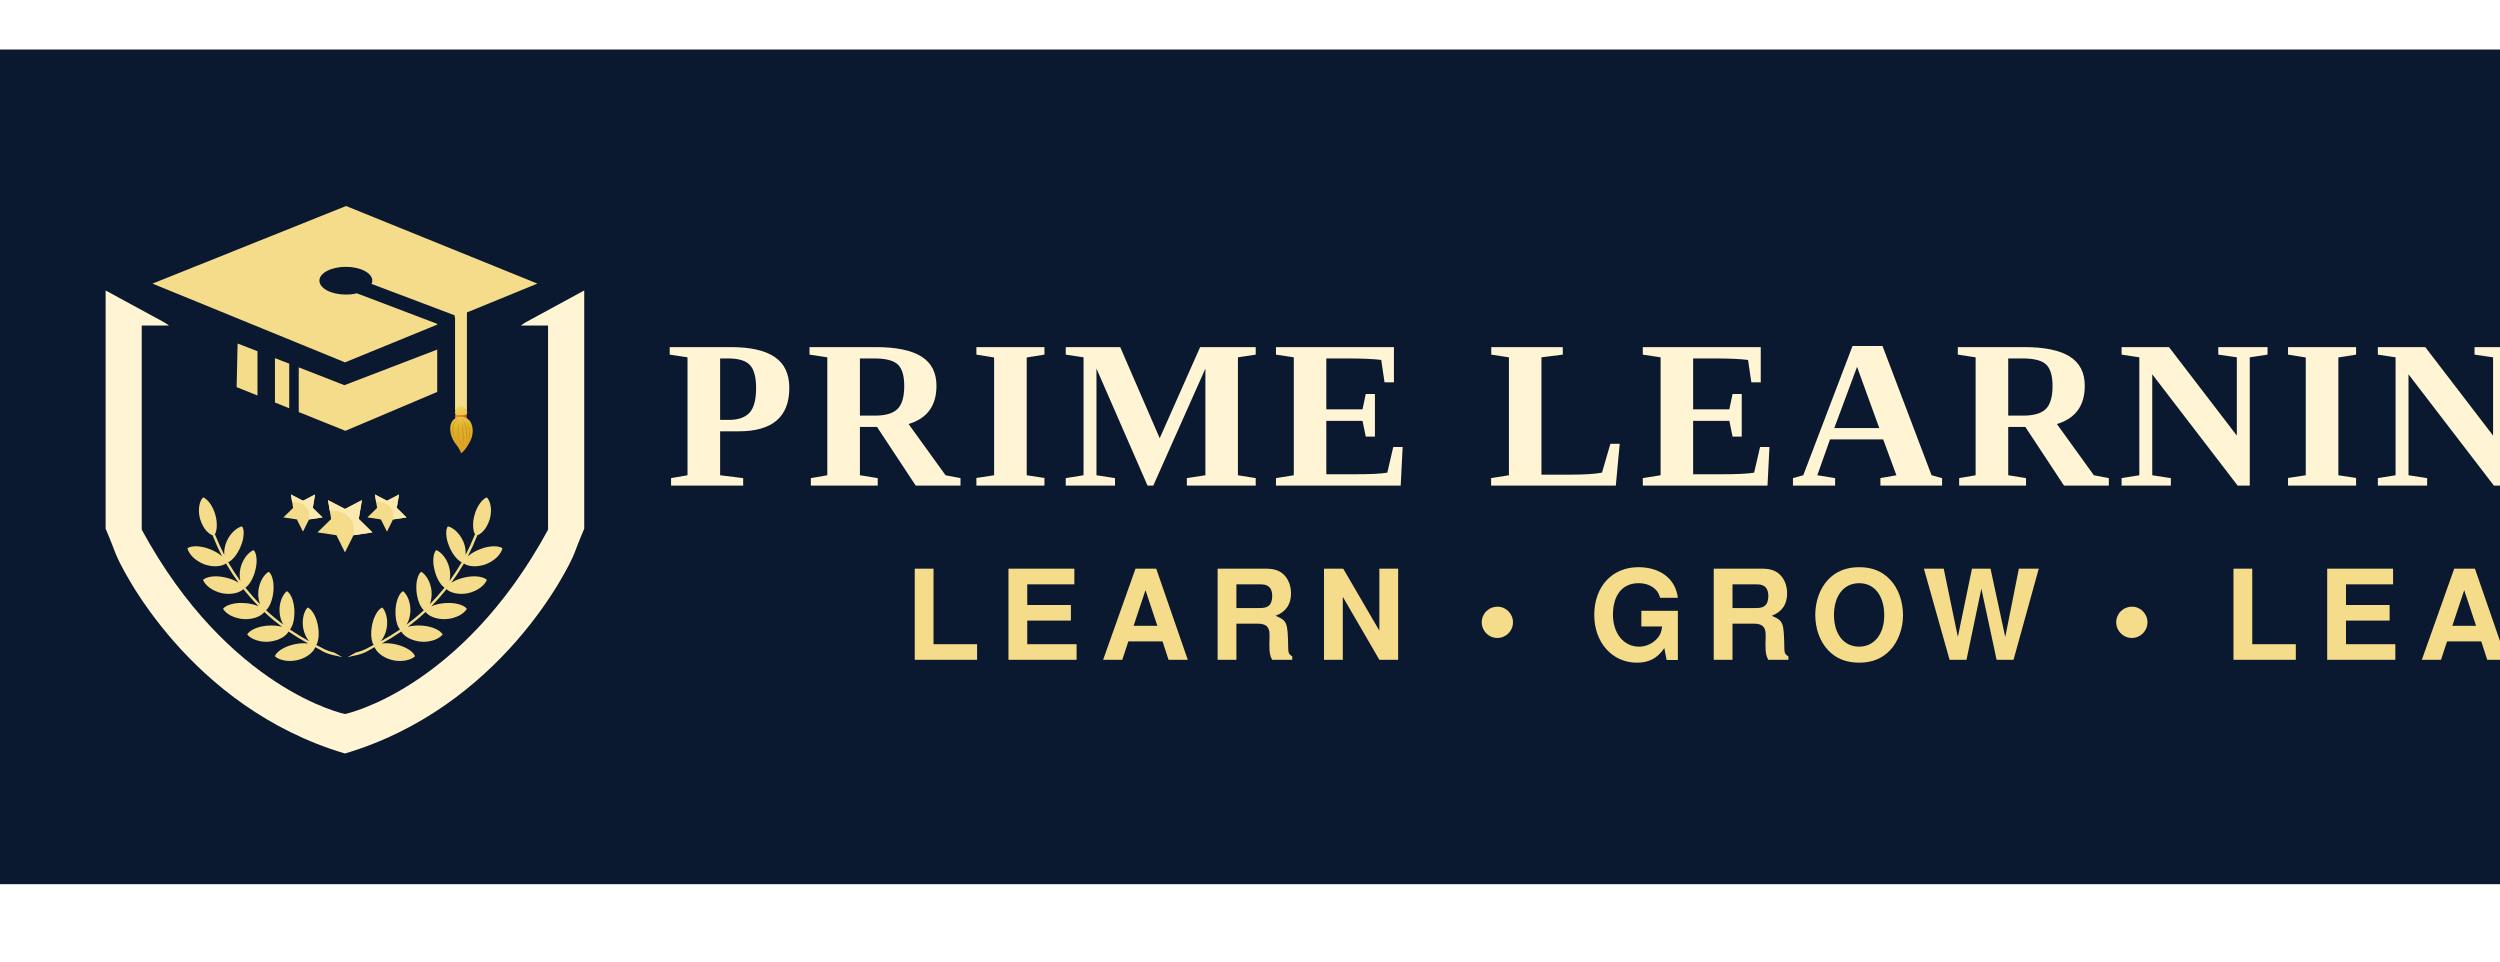
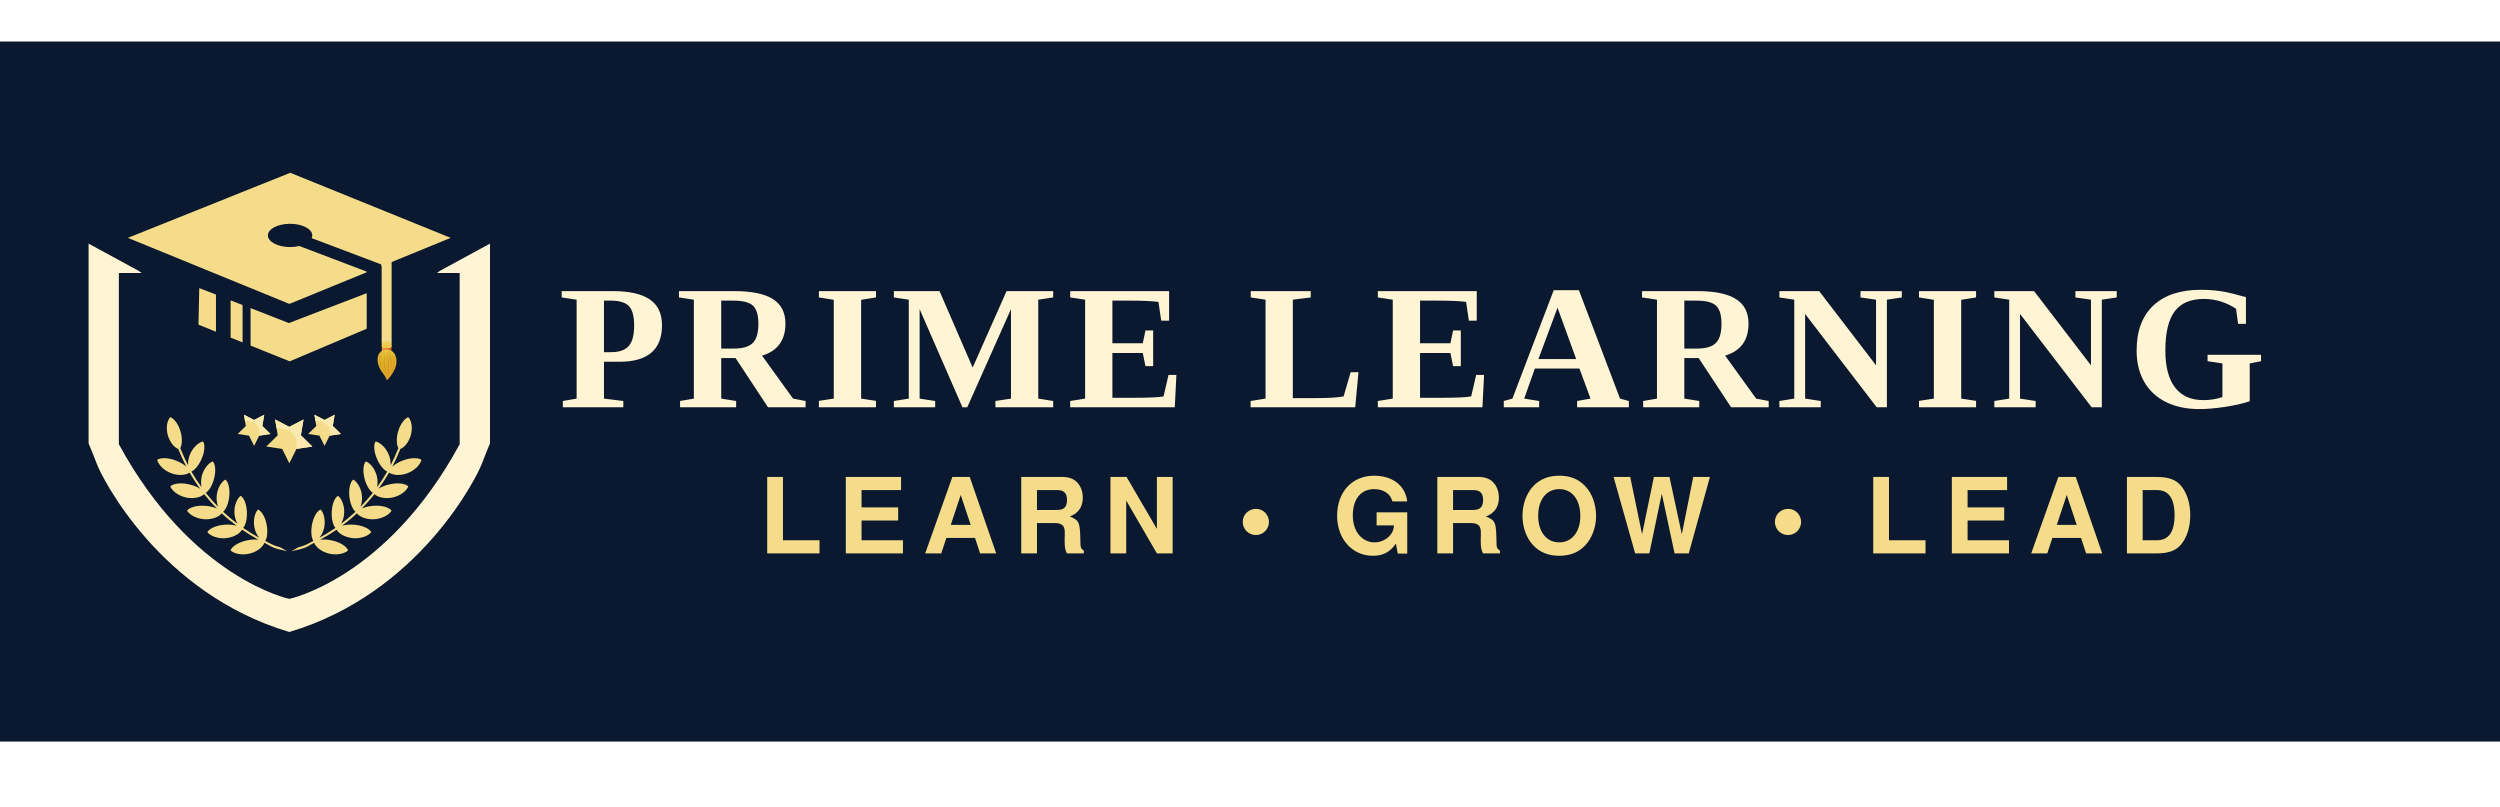
- <svg xmlns="http://www.w3.org/2000/svg" xmlns:xlink="http://www.w3.org/1999/xlink" version="1.1" viewBox="0 55 520 200" text-rendering="geometricPrecision">
+ <svg xmlns="http://www.w3.org/2000/svg" xmlns:xlink="http://www.w3.org/1999/xlink" version="1.1" viewBox="0 55 620 200" text-rendering="geometricPrecision">
  <defs>
    <style>
      .st0 {
        font-family: Georgia, 'Times New Roman', Times, serif;
        font-size: 44px;
        font-weight: 700;
        letter-spacing: 0.05em;
        fill: #FFF5D4;
      }

      .st0, .st1 {
        fill: #FFF5D4;
      }

      .st2 {
        fill: #eaa821;
      }

      .st3 {
        fill: #0a192f;
      }

      .st4 {
        fill: url(#linear-gradient1);
      }

      .st5 {
        isolation: isolate;
      }

      .st6 {
        font-family: -apple-system, BlinkMacSystemFont, 'Segoe UI', Helvetica, Arial, sans-serif;
        font-size: 26px;
        font-weight: 600;
        letter-spacing: 0.14em;
        fill: #F5DC8A;
      }

      .st6, .st7 {
        fill: #F5DC8A;
      }

      .st8 {
        fill: #f68c1f;
        mix-blend-mode: darken;
      }

      .st9 {
        fill: #fce9af;
      }

      .st10 {
        fill: url(#Orange);
      }

      .st11 {
        fill: url(#linear-gradient);
      }
    </style>
    <linearGradient id="linear-gradient" x1="94.96" y1="136.3" x2="98.43" y2="152.9" gradientUnits="userSpaceOnUse">
      <stop offset="0" stop-color="#e38b25" />
      <stop offset=".07" stop-color="#e9a73b" />
      <stop offset=".16" stop-color="#f0c452" />
      <stop offset=".21" stop-color="#f3d05b" />
      <stop offset=".32" stop-color="#e9c547" />
      <stop offset=".47" stop-color="#dab328" />
      <stop offset=".75" stop-color="#dea026" />
      <stop offset="1" stop-color="#e38b25" />
    </linearGradient>
    <linearGradient id="Orange" x1="94.69" y1="141.67" x2="97.08" y2="141.67" gradientUnits="userSpaceOnUse">
      <stop offset="0" stop-color="#f2954d" />
      <stop offset=".5" stop-color="#eb6f24" />
      <stop offset="1" stop-color="#d15a27" />
    </linearGradient>
    <linearGradient id="linear-gradient1" x1="94.32" y1="136.44" x2="97.78" y2="152.99" xlink:href="#linear-gradient" />
  </defs>
  <g class="st5">
    <g id="Layer_1">
      <g>
-         <rect class="st3" x="-14.32" y="65.3" width="549.35" height="173.61" />
+         <rect class="st3" x="-14.32" y="65.3" width="645" height="173.61" />
        <text class="st0" transform="translate(138.55 156.01)">
          <tspan x="0" y="0">PRIME LEARNING</tspan>
        </text>
        <text class="st6" transform="translate(188.19 192.24)">
          <tspan x="0" y="0">LEARN • GROW • LEAD</tspan>
        </text>
        <g>
          <g>
            <g>
              <path class="st7" d="M71.22,191.7c-.89-.23-1.99-.45-1.99-.45.25.06-.07,0,0,0-2.07-.53-2.22-.93-3.65-1.64-.33.92-1.59,2.14-3.55,2.65-2.11.56-4.11-.01-4.86-.77.35-.94,1.87-1.97,3.94-2.45,1.13-.26,2.16-.3,2.99-.19-1.31-.71-2.58-1.48-3.81-2.32h0s-.02-.01-.03-.02c-.07-.05-.14-.09-.21-.14h0s-.01-.02-.02-.02c-.22.4-.63.83-1.23,1.21-.68.42-1.59.76-2.68.89-1.1.14-2.09-.05-2.93-.33-.83-.28-1.44-.74-1.77-1.15.48-.87,2.15-1.68,4.26-1.84,1.16-.09,2.19.02,2.99.25-1.23-.92-2.43-1.9-3.55-2.96-.04-.04-.09-.08-.13-.13-.59.79-2.12,1.57-4.17,1.49-1.09-.04-2.06-.36-2.85-.75-.77-.41-1.32-.94-1.58-1.4.6-.79,2.39-1.35,4.48-1.19,1.07.06,1.99.3,2.72.59.07.03.13.06.2.09-1.04-1.06-2.03-2.17-2.97-3.33h0s-.04-.04-.05-.07c-.04-.05-.09-.1-.13-.16h0s0-.02-.01-.02c-.7.69-2.33,1.23-4.35.87-1.06-.21-1.99-.66-2.7-1.17-.69-.53-1.17-1.13-1.35-1.62.71-.69,2.57-.99,4.61-.51,1.05.22,1.93.58,2.6.99.07.04.13.08.2.13-.91-1.25-1.76-2.54-2.54-3.87-.03-.05-.06-.11-.09-.16-.8.58-2.49.87-4.43.21-1.01-.37-1.87-.94-2.5-1.56-.6-.63-.99-1.29-1.1-1.81.8-.57,2.69-.59,4.64.18.99.38,1.83.86,2.42,1.37.06.05.11.1.17.15-.73-1.41-1.38-2.85-1.97-4.33l.08-.03c-.43-.13-.91-.45-1.38-.96-.55-.59-1-1.45-1.32-2.47-.57-2.06-.07-3.86.64-4.5.91.37,2,1.72,2.52,3.6.29.94.34,1.85.3,2.61-.04.65-.2,1.2-.43,1.59l.09-.04c.57,1.44,1.21,2.85,1.92,4.23,0-.06-.02-.1-.02-.16-.03-.79.09-1.71.49-2.64.82-1.88,2.25-2.95,3.21-3.16.25.32.38.87.34,1.57-.02.69-.17,1.53-.56,2.46-.65,1.69-1.75,3.04-2.65,3.44.03.05.05.1.08.15.76,1.29,1.58,2.54,2.46,3.76-.01-.05-.03-.09-.04-.14-.16-.77-.15-1.71.08-2.69.53-1.99,1.79-3.26,2.71-3.61.29.28.5.81.57,1.51.1.68.05,1.54-.18,2.51-.39,1.76-1.28,3.26-2.11,3.79.04.05.08.11.13.17.93,1.15,1.91,2.25,2.95,3.31-.02-.05-.04-.09-.06-.14-.28-.73-.4-1.67-.32-2.67.22-2.04,1.29-3.49,2.15-3.97.33.24.61.73.79,1.41.2.66.27,1.53.2,2.51-.13,1.81-.79,3.42-1.53,4.07.04.04.08.08.12.12,1.1,1.03,2.26,1.98,3.46,2.88-.42-.7-.74-1.64-.79-2.72-.09-2.04.76-3.65,1.53-4.24.71.39,1.41,1.76,1.55,3.73.07.98-.02,1.93-.21,2.71-.16.66-.41,1.19-.7,1.53.07.05.14.1.22.15,1.21.82,2.47,1.59,3.76,2.29-.53-.63-.99-1.52-1.2-2.59-.39-1.99.22-3.73.89-4.42.76.28,1.65,1.54,2.09,3.46.39,1.8.24,3.5-.28,4.33,1.4.69,1.79,1.1,3.77,1.6" />
              <path class="st2" d="M69.59,190.73" />
            </g>
            <g>
              <path class="st7" d="M72.28,191.7c.89-.23,1.99-.45,1.99-.45-.25.06.07,0,0,0,2.07-.53,2.22-.93,3.65-1.64.33.92,1.59,2.14,3.55,2.65,2.11.56,4.11-.01,4.86-.77-.35-.94-1.87-1.97-3.94-2.45-1.13-.26-2.16-.3-2.99-.19,1.31-.71,2.58-1.48,3.81-2.32h0s.02-.01.03-.02c.07-.05.14-.09.21-.14h0s.01-.02.02-.02c.22.4.63.83,1.23,1.21.68.42,1.59.76,2.68.89,1.1.14,2.09-.05,2.93-.33.83-.28,1.44-.74,1.77-1.15-.48-.87-2.15-1.68-4.26-1.84-1.16-.09-2.19.02-2.99.25,1.23-.92,2.43-1.9,3.55-2.96.04-.04.09-.08.13-.13.59.79,2.12,1.57,4.17,1.49,1.09-.04,2.06-.36,2.85-.75.77-.41,1.32-.94,1.58-1.4-.6-.79-2.39-1.35-4.48-1.19-1.07.06-1.99.3-2.72.59-.07.03-.13.06-.2.09,1.04-1.06,2.03-2.17,2.97-3.33h0s.04-.04.05-.07c.04-.05.09-.1.13-.16h0s0-.02.01-.02c.7.69,2.33,1.23,4.35.87,1.06-.21,1.99-.66,2.7-1.17.69-.53,1.17-1.13,1.35-1.62-.71-.69-2.57-.99-4.61-.51-1.05.22-1.93.58-2.6.99-.07.04-.13.08-.2.13.91-1.25,1.76-2.54,2.54-3.87.03-.05.06-.11.09-.16.8.58,2.49.87,4.43.21,1.01-.37,1.87-.94,2.5-1.56.6-.63.99-1.29,1.1-1.81-.8-.57-2.69-.59-4.64.18-.99.38-1.83.86-2.42,1.37-.06.05-.11.1-.17.15.73-1.41,1.38-2.85,1.97-4.33l-.08-.03c.43-.13.91-.45,1.38-.96.55-.59,1-1.45,1.32-2.47.57-2.06.07-3.86-.64-4.5-.91.37-2,1.72-2.52,3.6-.29.94-.34,1.85-.3,2.61.04.65.2,1.2.43,1.59l-.09-.04c-.57,1.44-1.21,2.85-1.92,4.23,0-.06.02-.1.02-.16.03-.79-.09-1.71-.49-2.64-.82-1.88-2.25-2.95-3.21-3.16-.25.32-.38.87-.34,1.57.02.69.17,1.53.56,2.46.65,1.69,1.75,3.04,2.65,3.44-.03.05-.05.1-.08.15-.76,1.29-1.58,2.54-2.46,3.76.01-.05.03-.09.04-.14.16-.77.15-1.71-.08-2.69-.53-1.99-1.79-3.26-2.71-3.61-.29.28-.5.81-.57,1.51-.1.68-.05,1.54.18,2.51.39,1.76,1.28,3.26,2.11,3.79-.04.05-.08.11-.13.17-.93,1.15-1.91,2.25-2.95,3.31.02-.05.04-.09.06-.14.28-.73.4-1.67.32-2.67-.22-2.04-1.29-3.49-2.15-3.97-.33.24-.61.73-.79,1.41-.2.66-.27,1.53-.2,2.51.13,1.81.79,3.42,1.53,4.07-.04.04-.08.08-.12.12-1.1,1.03-2.26,1.98-3.46,2.88.42-.7.74-1.64.79-2.72.09-2.04-.76-3.65-1.53-4.24-.71.39-1.41,1.76-1.55,3.73-.07.98.02,1.93.21,2.71.16.66.41,1.19.7,1.53-.07.05-.14.1-.22.15-1.21.82-2.47,1.59-3.76,2.29.53-.63.99-1.52,1.2-2.59.39-1.99-.22-3.73-.89-4.42-.76.28-1.65,1.54-2.09,3.46-.39,1.8-.24,3.5.28,4.33-1.4.69-1.79,1.1-3.77,1.6" />
              <path class="st2" d="M73.91,190.73" />
            </g>
          </g>
          <g>
            <polygon class="st7" points="49.42 126.45 53.56 128.06 53.56 137.27 49.22 135.52 49.42 126.45" />
            <polygon class="st7" points="57.19 129.49 60.16 130.65 60.16 139.92 57.19 138.72 57.19 129.49" />
            <polygon class="st7" points="90.94 127.71 90.94 136.52 71.84 144.61 62.14 140.71 62.14 131.41 71.63 135.12 90.94 127.71" />
            <path class="st7" d="M111.78,113.99l-39.8-16.14-40.26,16.14,40.04,16.38,19.18-7.85v-.16l-16.71-6.35c-.7.17-1.48.26-2.3.26-3.04,0-5.49-1.29-5.49-2.89s2.46-2.88,5.49-2.88,5.51,1.28,5.51,2.88c0,.24-.05.46-.16.67l17.29,6.54v.44l17.21-7.04Z" />
            <rect class="st7" x="94.65" y="116.7" width="2.47" height="23.58" />
            <g>
              <path class="st11" d="M97.17,140.75c0,.64-.57,1.16-1.27,1.16s-1.27-.52-1.27-1.16.57-1.16,1.27-1.16,1.27.52,1.27,1.16Z" />
              <path class="st10" d="M95.89,141.37c-1,0-1.2-.17-1.2-.17v.94h2.39v-.94s-.19.17-1.19.17Z" />
              <path class="st4" d="M97.63,142.46c-.4-.49-1.04-.79-1.71-.79-.75,0-1.46.37-1.85.96-.94,1.45-.2,3.61.83,4.86.06.07.12.15.18.23.01.02.03.04.04.06.04.06.09.12.13.18.01.02.02.03.03.05.04.07.09.14.13.2,0,0,0,.02.01.02.05.08.09.15.13.23.16.3.29.58.39.82.6-.47,1.02-1.09,1.41-1.72.41-.66.76-1.34.9-2.1.36-1.99-.62-3.03-.62-3.02Z" />
              <path class="st8" d="M95.24,142.05s-.06.06-.16.18c-.1.11-.23.29-.36.5-.07.11-.13.23-.19.36-.03.07-.05.14-.08.2-.03.07-.06.14-.07.22-.02.07-.04.15-.06.23-.01.08-.02.16-.03.24l-.02.12v.12s0,.24,0,.24c.01.16.03.33.06.48.05.16.07.31.12.46.06.14.11.29.16.42.06.13.13.25.19.36.03.06.06.11.09.16.03.05.06.1.09.14.06.09.11.16.15.23.08.13.13.2.13.2,0,0-.06-.07-.16-.18-.05-.06-.11-.13-.18-.21-.03-.04-.07-.08-.11-.13-.03-.05-.07-.1-.1-.16-.07-.11-.15-.23-.23-.36-.06-.13-.13-.28-.2-.43-.06-.15-.1-.31-.14-.48-.03-.17-.05-.34-.07-.51v-.26s.01-.13.01-.13l.02-.13c.01-.08.03-.17.04-.25.03-.08.05-.16.07-.24.02-.08.05-.15.09-.22.03-.07.06-.14.1-.21.08-.13.15-.25.23-.36.07-.11.16-.2.23-.28.07-.08.14-.14.2-.2.11-.1.19-.15.19-.15Z" />
              <path class="st8" d="M95.67,142.05s-.02.09-.05.24c-.02.08-.04.17-.06.27-.02.11-.04.23-.07.36-.05.26-.09.57-.12.9-.02.16-.03.33-.04.51-.02.17-.01.35-.01.52,0,.18.01.35.02.52.02.17.03.34.06.5.04.16.05.32.09.46.04.14.08.28.12.41.05.12.1.24.14.34.04.1.1.18.13.25.08.14.12.22.12.22,0,0-.06-.07-.15-.2-.04-.07-.11-.14-.16-.24-.05-.1-.11-.21-.17-.33-.05-.13-.1-.26-.15-.41-.05-.15-.08-.31-.12-.47-.03-.17-.05-.34-.07-.51,0-.18-.02-.36-.02-.53,0-.18,0-.36.02-.53.01-.18.03-.35.06-.51.02-.17.06-.33.09-.48.03-.15.07-.29.1-.42.07-.26.14-.47.19-.62.05-.15.09-.23.09-.23Z" />
              <path class="st8" d="M95.99,142.68s.03.08.08.23c.04.15.11.35.16.61.03.13.05.26.08.41.02.15.05.3.07.46.04.32.07.66.08,1.01,0,.17,0,.34,0,.51,0,.17-.01.34-.02.5,0,.16-.03.32-.04.46-.01.15-.03.29-.05.41-.03.26-.09.47-.12.61-.04.15-.06.23-.06.23,0,0,0-.09.02-.24,0-.07.02-.17.02-.27,0-.1.01-.22.02-.35,0-.13.02-.27.02-.41,0-.15.01-.3.01-.46,0-.16,0-.33,0-.49,0-.17,0-.34-.01-.51,0-.34-.03-.68-.06-1-.03-.32-.05-.62-.09-.87-.03-.25-.06-.47-.09-.62-.03-.15-.04-.23-.04-.23Z" />
              <path class="st8" d="M96.18,141.99s.05.07.12.19c.07.13.18.31.27.53.1.23.2.49.29.79.04.15.09.3.12.46.03.16.07.32.09.48.03.16.04.32.05.48.02.16.01.32,0,.47,0,.15-.01.3-.03.44,0,.07-.01.14-.02.2-.01.06-.02.13-.03.19-.02.12-.04.23-.07.33-.03.1-.05.18-.07.25-.04.14-.07.21-.07.21,0,0,.01-.08.03-.22.01-.07.02-.15.04-.25,0-.1.02-.21.03-.33,0-.06.01-.12.02-.19,0-.06,0-.13,0-.2,0-.14,0-.28,0-.43,0-.15,0-.3-.03-.46-.01-.16-.03-.32-.05-.47-.02-.16-.05-.32-.08-.47-.03-.16-.07-.31-.1-.45-.04-.14-.07-.29-.11-.42-.04-.13-.08-.26-.12-.37-.08-.23-.15-.42-.2-.55-.05-.13-.09-.21-.09-.21Z" />
              <path class="st8" d="M97.17,142.68s.16.3.31.78c.03.12.08.25.11.39.04.14.07.29.09.44.03.15.04.32.06.48.01.16.02.33.02.5-.01.17,0,.33-.04.5-.02.16-.04.33-.09.48-.04.15-.07.3-.13.44-.06.13-.09.27-.16.38-.06.11-.12.21-.17.3-.06.09-.12.16-.16.22-.09.12-.14.19-.14.19,0,0,.04-.07.11-.2.04-.06.08-.14.13-.23.04-.09.08-.2.13-.31.06-.11.08-.24.13-.38.05-.13.07-.28.1-.43.04-.15.05-.31.07-.46.02-.16.02-.32.03-.48,0-.16,0-.33,0-.49-.02-.16-.02-.32-.04-.47-.02-.15-.04-.3-.06-.44-.02-.14-.05-.27-.07-.39-.06-.24-.1-.44-.14-.58-.04-.14-.06-.22-.06-.22Z" />
            </g>
          </g>
          <path class="st1" d="M121.52,115.42v49.55s-.86,1.95-2.04,5.08c-1.16,3.14-15.45,32.09-47.73,41.68-32.29-9.59-46.58-38.54-47.74-41.68-1.18-3.14-2.04-5.08-2.04-5.08v-49.55l12.34,6.71.84.58h-5.67v42.46c18.1,33.36,42.27,38.35,42.27,38.35,0,0,24.15-4.99,42.25-38.35v-42.46h-5.67l.84-.58,12.34-6.71Z" />
          <g>
            <g>
              <polygon class="st7" points="71.75 169.89 73.53 166.33 77.46 165.74 74.62 162.95 75.28 159.02 71.75 160.86 68.22 159.02 68.88 162.95 66.04 165.74 69.98 166.33 71.75 169.89" />
              <path class="st9" d="M74.62,162.95l.66-3.92-3.53,1.84-3.53-1.84.37,2.2s5.67-.5,4.94,5.1l3.94-.59-2.84-2.79Z" />
            </g>
            <g>
              <polygon class="st7" points="63.02 165.58 64.28 163.04 67.08 162.62 65.06 160.64 65.53 157.85 63.02 159.15 60.5 157.85 60.97 160.64 58.95 162.62 61.75 163.04 63.02 165.58" />
              <path class="st9" d="M65.06,160.64l.47-2.79-2.51,1.31-2.51-1.31.26,1.57s4.03-.35,3.51,3.63l2.8-.42-2.02-1.99Z" />
            </g>
            <g>
              <polygon class="st7" points="80.49 165.58 81.75 163.04 84.55 162.62 82.53 160.64 83 157.85 80.49 159.15 77.97 157.85 78.44 160.64 76.42 162.62 79.22 163.04 80.49 165.58" />
              <path class="st9" d="M82.53,160.64l.47-2.79-2.51,1.31-2.51-1.31.26,1.57s4.03-.35,3.51,3.63l2.8-.42-2.02-1.99Z" />
            </g>
          </g>
        </g>
      </g>
    </g>
  </g>
</svg>
